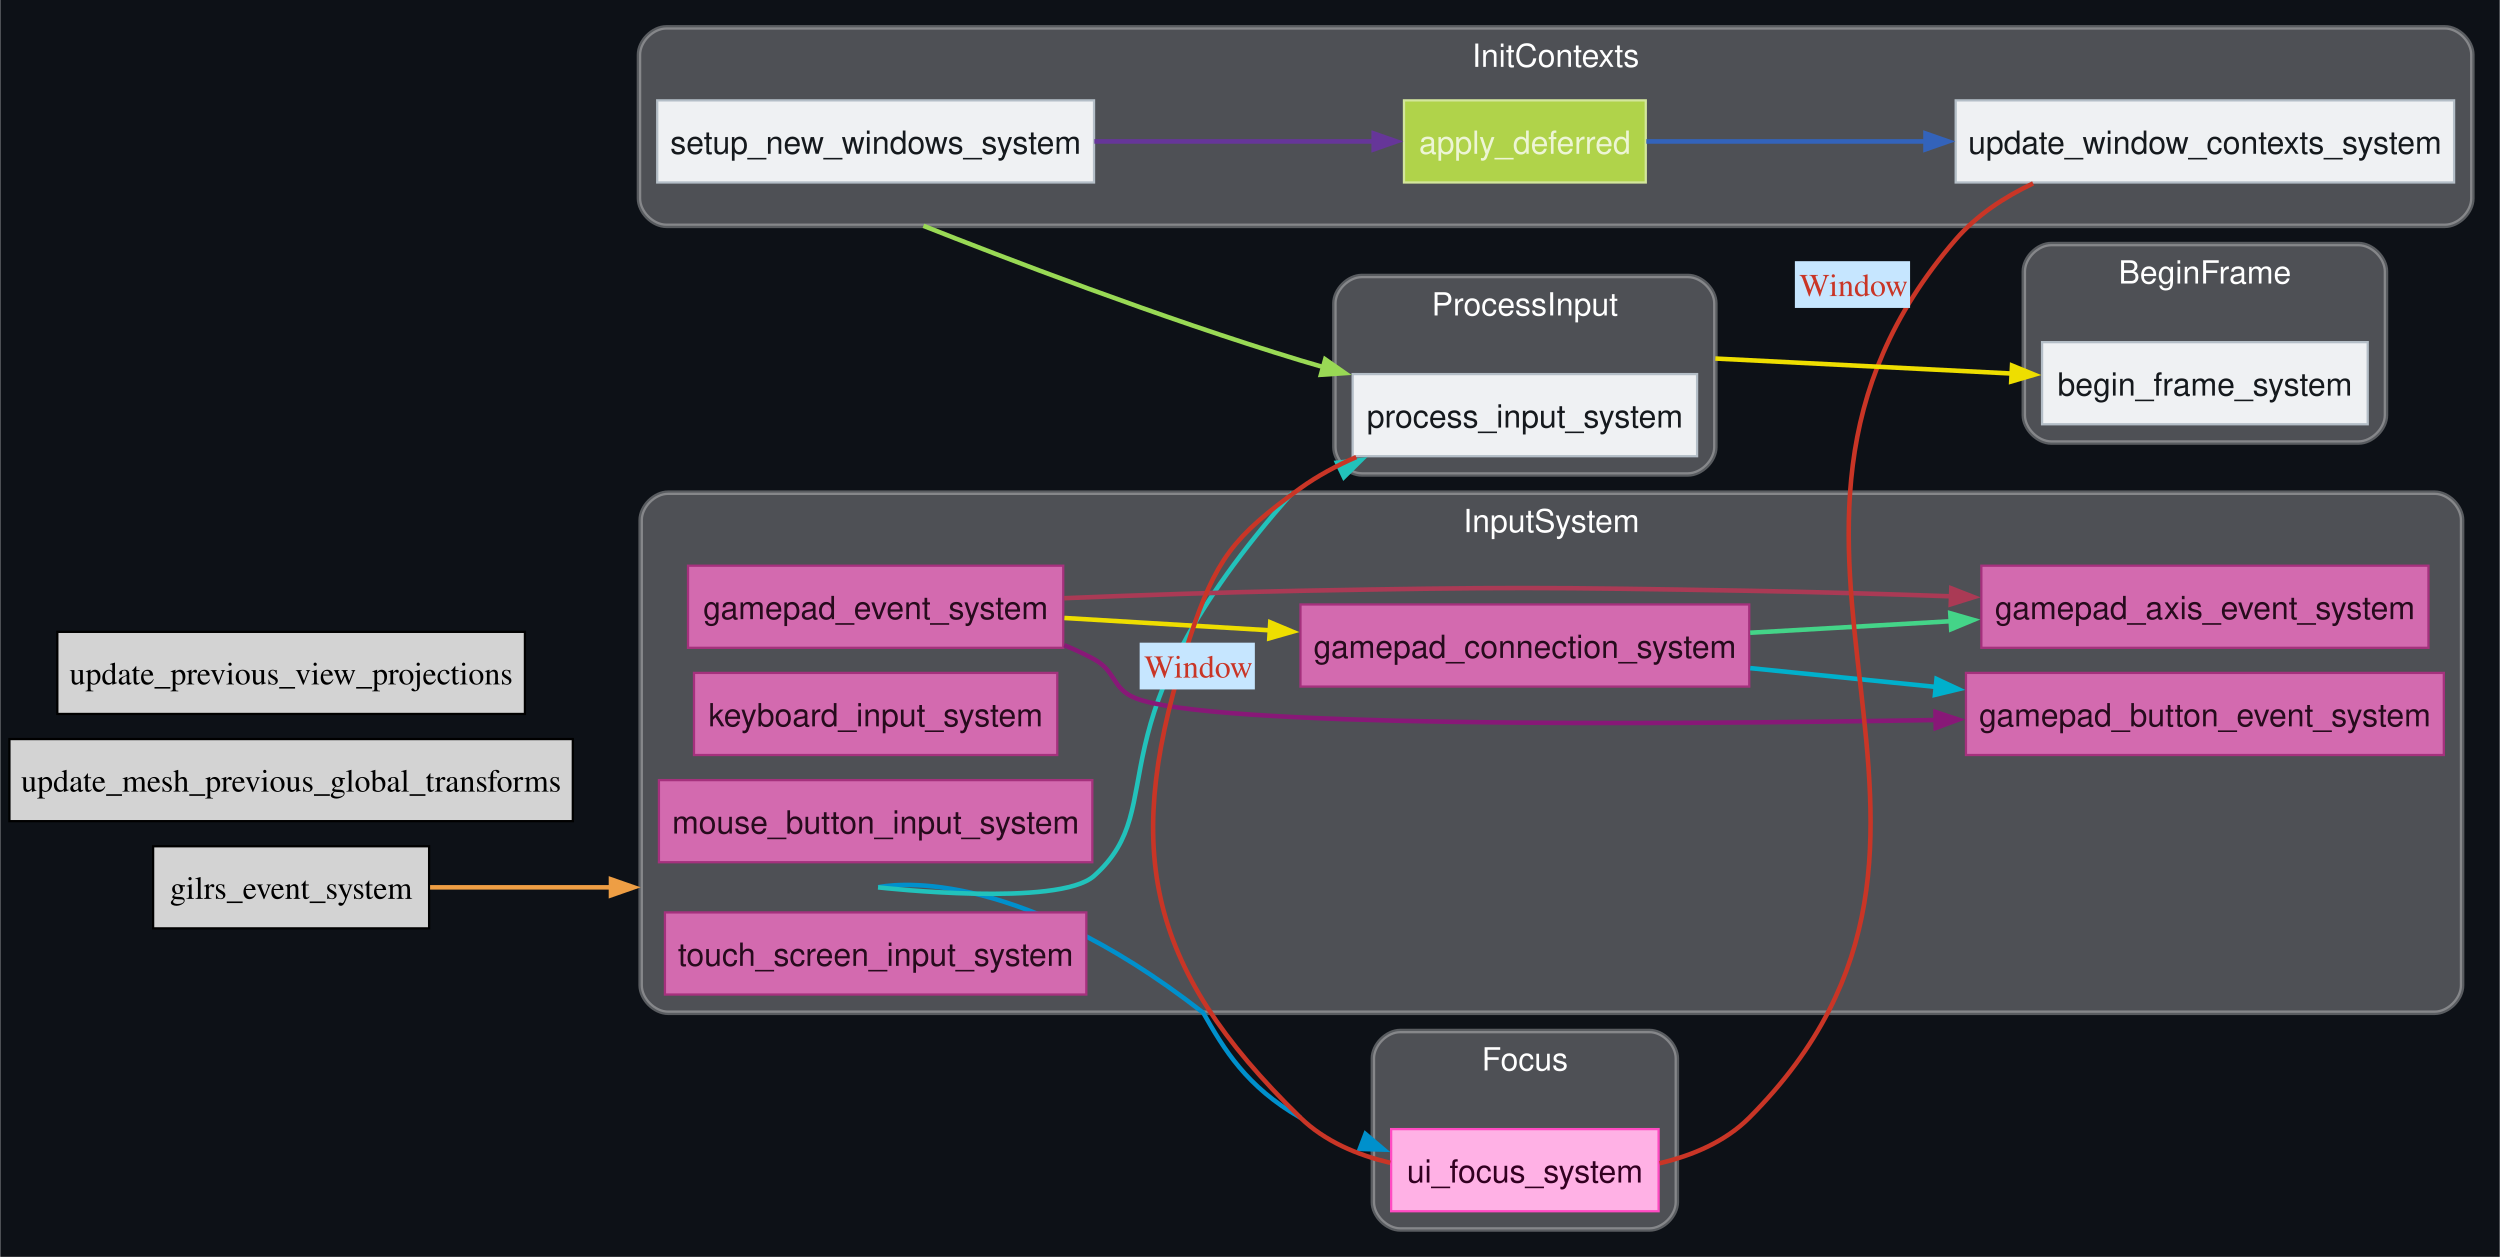
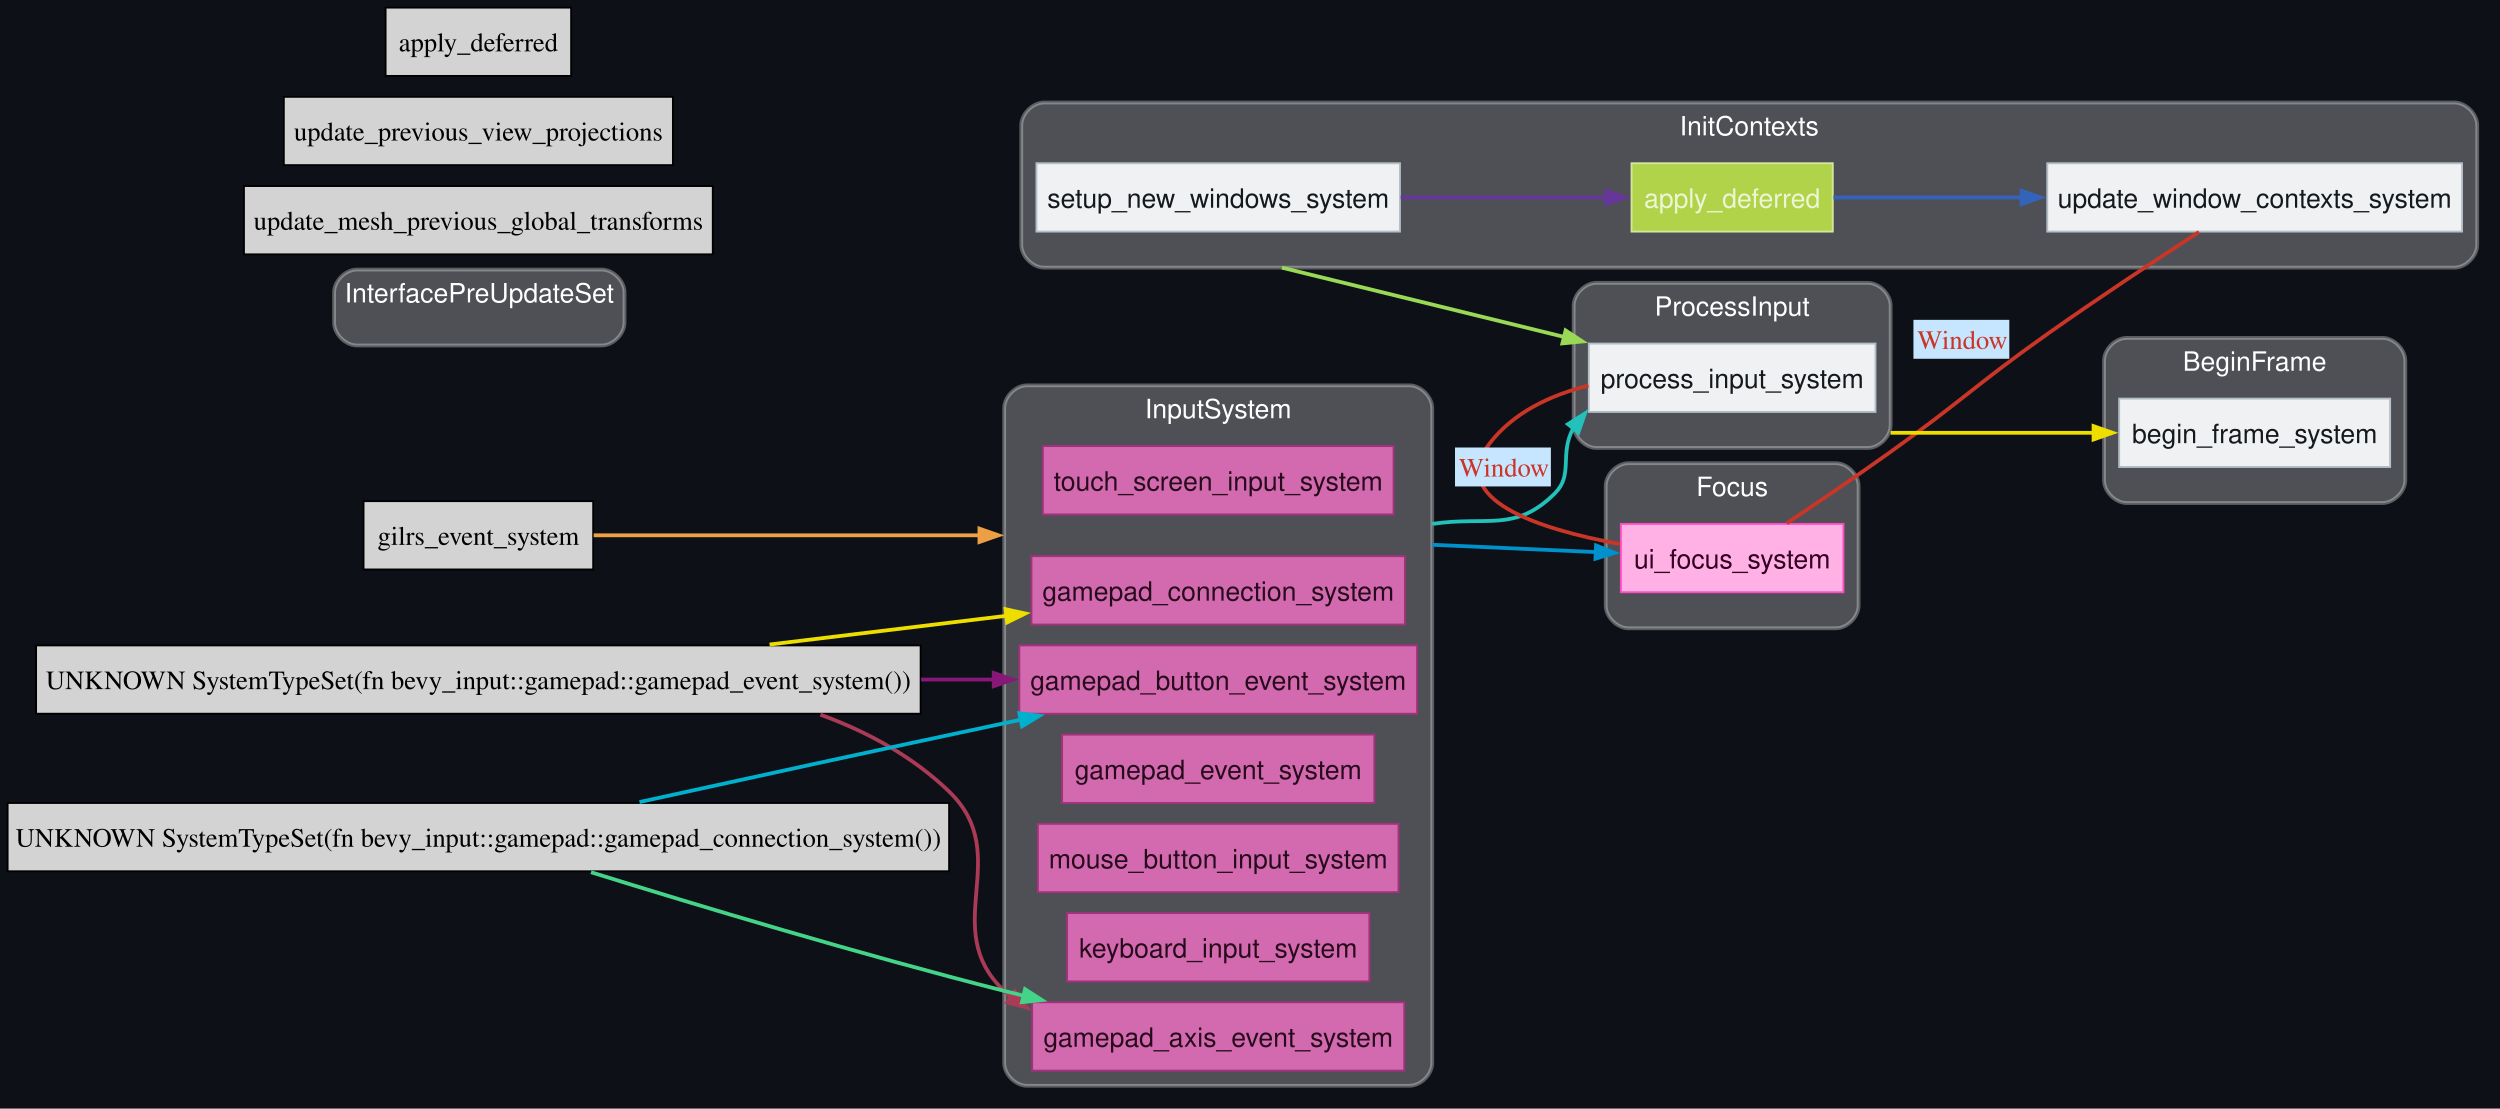
- <svg xmlns="http://www.w3.org/2000/svg" xmlns:xlink="http://www.w3.org/1999/xlink" width="1096pt" height="551pt" viewBox="0.00 0.00 1095.75 551.00">
-   <g id="graph0" class="graph" transform="scale(1 1) rotate(0) translate(4 547)">
-     <polygon fill="#0d1117" stroke="none" points="-4,4 -4,-547 1091.75,-547 1091.75,4 -4,4" />
+ <svg xmlns="http://www.w3.org/2000/svg" xmlns:xlink="http://www.w3.org/1999/xlink" width="1317pt" height="584pt" viewBox="0.00 0.00 1317.00 584.00">
+   <g id="graph0" class="graph" transform="scale(1 1) rotate(0) translate(4 580)">
+     <polygon fill="#0d1117" stroke="none" points="-4,4 -4,-580 1313,-580 1313,4 -4,4" />
    <g id="clust1" class="cluster">
      <g id="a_clust1">
        <a xlink:title="InputSystem">
-           <path fill="#ffffff" fill-opacity="0.267" stroke="#ffffff" stroke-width="2" stroke-opacity="0.314" d="M288.75,-103C288.75,-103 1063.25,-103 1063.25,-103 1069.25,-103 1075.25,-109 1075.25,-115 1075.25,-115 1075.25,-319 1075.25,-319 1075.25,-325 1069.25,-331 1063.25,-331 1063.25,-331 288.75,-331 288.75,-331 282.75,-331 276.75,-325 276.75,-319 276.75,-319 276.75,-115 276.75,-115 276.75,-109 282.75,-103 288.75,-103" />
-           <text text-anchor="middle" x="676" y="-313.7" font-family="Helvetica,sans-Serif" font-size="14.00" fill="#ffffff">InputSystem</text>
+           <path fill="#ffffff" fill-opacity="0.267" stroke="#ffffff" stroke-width="2" stroke-opacity="0.314" d="M537,-8C537,-8 738.5,-8 738.5,-8 744.5,-8 750.5,-14 750.5,-20 750.5,-20 750.5,-365 750.5,-365 750.5,-371 744.5,-377 738.5,-377 738.5,-377 537,-377 537,-377 531,-377 525,-371 525,-365 525,-365 525,-20 525,-20 525,-14 531,-8 537,-8" />
+           <text text-anchor="middle" x="637.75" y="-359.7" font-family="Helvetica,sans-Serif" font-size="14.00" fill="#ffffff">InputSystem</text>
        </a>
      </g>
    </g>
    <g id="clust2" class="cluster">
      <g id="a_clust2">
        <a xlink:title="Focus">
-           <path fill="#ffffff" fill-opacity="0.267" stroke="#ffffff" stroke-width="2" stroke-opacity="0.314" d="M609.75,-8C609.75,-8 719,-8 719,-8 725,-8 731,-14 731,-20 731,-20 731,-83 731,-83 731,-89 725,-95 719,-95 719,-95 609.75,-95 609.75,-95 603.75,-95 597.75,-89 597.75,-83 597.75,-83 597.75,-20 597.75,-20 597.75,-14 603.75,-8 609.75,-8" />
-           <text text-anchor="middle" x="664.38" y="-77.7" font-family="Helvetica,sans-Serif" font-size="14.00" fill="#ffffff">Focus</text>
+           <path fill="#ffffff" fill-opacity="0.267" stroke="#ffffff" stroke-width="2" stroke-opacity="0.314" d="M853.88,-249C853.88,-249 963.12,-249 963.12,-249 969.12,-249 975.12,-255 975.12,-261 975.12,-261 975.12,-324 975.12,-324 975.12,-330 969.12,-336 963.12,-336 963.12,-336 853.88,-336 853.88,-336 847.88,-336 841.88,-330 841.88,-324 841.88,-324 841.88,-261 841.88,-261 841.88,-255 847.88,-249 853.88,-249" />
+           <text text-anchor="middle" x="908.5" y="-318.7" font-family="Helvetica,sans-Serif" font-size="14.00" fill="#ffffff">Focus</text>
        </a>
      </g>
    </g>
    <g id="clust3" class="cluster">
      <g id="a_clust3">
-         <a xlink:title="InitContexts">
-           <path fill="#ffffff" fill-opacity="0.267" stroke="#ffffff" stroke-width="2" stroke-opacity="0.314" d="M288,-448C288,-448 1067.75,-448 1067.75,-448 1073.75,-448 1079.75,-454 1079.75,-460 1079.75,-460 1079.75,-523 1079.75,-523 1079.75,-529 1073.75,-535 1067.75,-535 1067.75,-535 288,-535 288,-535 282,-535 276,-529 276,-523 276,-523 276,-460 276,-460 276,-454 282,-448 288,-448" />
-           <text text-anchor="middle" x="677.88" y="-517.7" font-family="Helvetica,sans-Serif" font-size="14.00" fill="#ffffff">InitContexts</text>
+         <a xlink:title="InterfacePreUpdateSet">
+           <path fill="#ffffff" fill-opacity="0.267" stroke="#ffffff" stroke-width="2" stroke-opacity="0.314" d="M184,-398C184,-398 313,-398 313,-398 319,-398 325,-404 325,-410 325,-410 325,-426 325,-426 325,-432 319,-438 313,-438 313,-438 184,-438 184,-438 178,-438 172,-432 172,-426 172,-426 172,-410 172,-410 172,-404 178,-398 184,-398" />
+           <text text-anchor="middle" x="248.5" y="-420.7" font-family="Helvetica,sans-Serif" font-size="14.00" fill="#ffffff">InterfacePreUpdateSet</text>
        </a>
      </g>
    </g>
    <g id="clust4" class="cluster">
      <g id="a_clust4">
-         <a xlink:title="ProcessInput">
-           <path fill="#ffffff" fill-opacity="0.267" stroke="#ffffff" stroke-width="2" stroke-opacity="0.314" d="M592.88,-339C592.88,-339 735.88,-339 735.88,-339 741.88,-339 747.88,-345 747.88,-351 747.88,-351 747.88,-414 747.88,-414 747.88,-420 741.88,-426 735.88,-426 735.88,-426 592.88,-426 592.88,-426 586.88,-426 580.88,-420 580.88,-414 580.88,-414 580.88,-351 580.88,-351 580.88,-345 586.88,-339 592.88,-339" />
-           <text text-anchor="middle" x="664.38" y="-408.7" font-family="Helvetica,sans-Serif" font-size="14.00" fill="#ffffff">ProcessInput</text>
+         <a xlink:title="InitContexts">
+           <path fill="#ffffff" fill-opacity="0.267" stroke="#ffffff" stroke-width="2" stroke-opacity="0.314" d="M546,-439C546,-439 1289,-439 1289,-439 1295,-439 1301,-445 1301,-451 1301,-451 1301,-514 1301,-514 1301,-520 1295,-526 1289,-526 1289,-526 546,-526 546,-526 540,-526 534,-520 534,-514 534,-514 534,-451 534,-451 534,-445 540,-439 546,-439" />
+           <text text-anchor="middle" x="917.5" y="-508.7" font-family="Helvetica,sans-Serif" font-size="14.00" fill="#ffffff">InitContexts</text>
        </a>
      </g>
    </g>
    <g id="clust5" class="cluster">
      <g id="a_clust5">
+         <a xlink:title="ProcessInput">
+           <path fill="#ffffff" fill-opacity="0.267" stroke="#ffffff" stroke-width="2" stroke-opacity="0.314" d="M837,-344C837,-344 980,-344 980,-344 986,-344 992,-350 992,-356 992,-356 992,-419 992,-419 992,-425 986,-431 980,-431 980,-431 837,-431 837,-431 831,-431 825,-425 825,-419 825,-419 825,-356 825,-356 825,-350 831,-344 837,-344" />
+           <text text-anchor="middle" x="908.5" y="-413.7" font-family="Helvetica,sans-Serif" font-size="14.00" fill="#ffffff">ProcessInput</text>
+         </a>
+       </g>
+     </g>
+     <g id="clust6" class="cluster">
+       <g id="a_clust6">
        <a xlink:title="BeginFrame">
-           <path fill="#ffffff" fill-opacity="0.267" stroke="#ffffff" stroke-width="2" stroke-opacity="0.314" d="M895.12,-353C895.12,-353 1029.88,-353 1029.88,-353 1035.88,-353 1041.88,-359 1041.88,-365 1041.88,-365 1041.88,-428 1041.88,-428 1041.88,-434 1035.88,-440 1029.88,-440 1029.88,-440 895.12,-440 895.12,-440 889.12,-440 883.12,-434 883.12,-428 883.12,-428 883.12,-365 883.12,-365 883.12,-359 889.12,-353 895.12,-353" />
-           <text text-anchor="middle" x="962.5" y="-422.7" font-family="Helvetica,sans-Serif" font-size="14.00" fill="#ffffff">BeginFrame</text>
+           <path fill="#ffffff" fill-opacity="0.267" stroke="#ffffff" stroke-width="2" stroke-opacity="0.314" d="M1116.38,-315C1116.38,-315 1251.12,-315 1251.12,-315 1257.12,-315 1263.12,-321 1263.12,-327 1263.12,-327 1263.12,-390 1263.12,-390 1263.12,-396 1257.12,-402 1251.12,-402 1251.12,-402 1116.38,-402 1116.38,-402 1110.38,-402 1104.38,-396 1104.38,-390 1104.38,-390 1104.38,-327 1104.38,-327 1104.38,-321 1110.38,-315 1116.38,-315" />
+           <text text-anchor="middle" x="1183.75" y="-384.7" font-family="Helvetica,sans-Serif" font-size="14.00" fill="#ffffff">BeginFrame</text>
        </a>
      </g>
    </g>
    <g id="node10" class="node">
      <g id="a_node10">
        <a xlink:title="bevy_ui::focus::ui_focus_system">
-           <polygon fill="#ffb1e5" stroke="#ff4bc2" points="723,-52 605.75,-52 605.75,-16 723,-16 723,-52" />
-           <text text-anchor="middle" x="664.38" y="-28.57" font-family="Helvetica,sans-Serif" font-size="14.00" fill="#320021">ui_focus_system</text>
+           <polygon fill="#ffb1e5" stroke="#ff4bc2" points="967.12,-304 849.88,-304 849.88,-268 967.12,-268 967.12,-304" />
+           <text text-anchor="middle" x="908.5" y="-280.57" font-family="Helvetica,sans-Serif" font-size="14.00" fill="#320021">ui_focus_system</text>
        </a>
      </g>
    </g>
    <g id="edge6" class="edge">
      <g id="a_edge6">
        <a xlink:title="InputSystem → ui_focus_system">
-           <path fill="none" stroke="#0090cc" stroke-width="2" d="M380.91,-158.03C384.26,-158.71 438.45,-169.28 523.38,-103 532.51,-86.96 542.26,-70.62 566,-57" />
-           <polygon fill="#0090cc" stroke="#0090cc" stroke-width="2" points="594.5,-49.85 602.59,-43.01 592,-43.31 594.5,-49.85" />
-         </a>
-       </g>
-     </g>
-     <g id="node16" class="node">
-       <g id="a_node16">
+           <path fill="none" stroke="#0090cc" stroke-width="2" d="M750.5,-293.01C779.74,-291.7 810.46,-290.33 836.89,-289.15" />
+           <polygon fill="#0090cc" stroke="#0090cc" stroke-width="2" points="836.79,-292.66 846.63,-288.72 836.48,-285.67 836.79,-292.66" />
+         </a>
+       </g>
+     </g>
+     <g id="node17" class="node">
+       <g id="a_node17">
        <a xlink:title="bevy_egui::systems::process_input_system">
-           <polygon fill="#eff1f3" stroke="#b4bec7" points="739.88,-383 588.88,-383 588.88,-347 739.88,-347 739.88,-383" />
-           <text text-anchor="middle" x="664.38" y="-359.57" font-family="Helvetica,sans-Serif" font-size="14.00" fill="#15191d">process_input_system</text>
+           <polygon fill="#eff1f3" stroke="#b4bec7" points="984,-399 833,-399 833,-363 984,-363 984,-399" />
+           <text text-anchor="middle" x="908.5" y="-375.57" font-family="Helvetica,sans-Serif" font-size="14.00" fill="#15191d">process_input_system</text>
        </a>
      </g>
    </g>
    <g id="edge10" class="edge">
      <g id="a_edge10">
        <a xlink:title="InputSystem → process_input_system">
-           <path fill="none" stroke="#22c2bb" stroke-width="2" d="M380.81,-157.99C383.2,-157.72 460,-149.2 475.5,-163 511.18,-194.78 470.26,-227.25 562.49,-331" />
-           <polygon fill="#22c2bb" stroke="#22c2bb" stroke-width="2" points="582.05,-344.16 592.58,-345.29 585.05,-337.84 582.05,-344.16" />
+           <path fill="none" stroke="#22c2bb" stroke-width="2" d="M750.5,-304C779.71,-308.37 793.97,-299.26 815,-320 825.1,-329.96 817.3,-340.61 824.8,-354.45" />
+           <polygon fill="#22c2bb" stroke="#22c2bb" stroke-width="2" points="822,-356.56 830.96,-362.21 827.48,-352.2 822,-356.56" />
        </a>
      </g>
    </g>
    <g id="node2" class="node">
      <g id="a_node2">
        <a xlink:title="bevy_input::keyboard::keyboard_input_system">
-           <polygon fill="#d36aaf" stroke="#a5317d" points="459.38,-252 300.12,-252 300.12,-216 459.38,-216 459.38,-252" />
-           <text text-anchor="middle" x="379.75" y="-228.57" font-family="Helvetica,sans-Serif" font-size="14.00" fill="#270b1d">keyboard_input_system</text>
+           <polygon fill="#d36aaf" stroke="#a5317d" points="717.38,-99 558.12,-99 558.12,-63 717.38,-63 717.38,-99" />
+           <text text-anchor="middle" x="637.75" y="-75.58" font-family="Helvetica,sans-Serif" font-size="14.00" fill="#270b1d">keyboard_input_system</text>
        </a>
      </g>
    </g>
    <g id="node3" class="node">
      <g id="a_node3">
        <a xlink:title="bevy_input::mouse::mouse_button_input_system">
-           <polygon fill="#d36aaf" stroke="#a5317d" points="474.75,-205 284.75,-205 284.75,-169 474.75,-169 474.75,-205" />
-           <text text-anchor="middle" x="379.75" y="-181.57" font-family="Helvetica,sans-Serif" font-size="14.00" fill="#270b1d">mouse_button_input_system</text>
+           <polygon fill="#d36aaf" stroke="#a5317d" points="732.75,-146 542.75,-146 542.75,-110 732.75,-110 732.75,-146" />
+           <text text-anchor="middle" x="637.75" y="-122.58" font-family="Helvetica,sans-Serif" font-size="14.00" fill="#270b1d">mouse_button_input_system</text>
        </a>
      </g>
    </g>
    <g id="node4" class="node">
      <g id="a_node4">
        <a xlink:title="bevy_input::gamepad::gamepad_event_system">
-           <polygon fill="#d36aaf" stroke="#a5317d" points="462,-299 297.5,-299 297.5,-263 462,-263 462,-299" />
-           <text text-anchor="middle" x="379.75" y="-275.57" font-family="Helvetica,sans-Serif" font-size="14.00" fill="#270b1d">gamepad_event_system</text>
+           <polygon fill="#d36aaf" stroke="#a5317d" points="720,-193 555.5,-193 555.5,-157 720,-157 720,-193" />
+           <text text-anchor="middle" x="637.75" y="-169.57" font-family="Helvetica,sans-Serif" font-size="14.00" fill="#270b1d">gamepad_event_system</text>
        </a>
      </g>
    </g>
    <g id="node5" class="node">
      <g id="a_node5">
        <a xlink:title="bevy_input::gamepad::gamepad_connection_system">
-           <polygon fill="#d36aaf" stroke="#a5317d" points="762.75,-282 566,-282 566,-246 762.75,-246 762.75,-282" />
-           <text text-anchor="middle" x="664.38" y="-258.57" font-family="Helvetica,sans-Serif" font-size="14.00" fill="#270b1d">gamepad_connection_system</text>
-         </a>
-       </g>
+           <polygon fill="#d36aaf" stroke="#a5317d" points="736.12,-287 539.38,-287 539.38,-251 736.12,-251 736.12,-287" />
+           <text text-anchor="middle" x="637.75" y="-263.57" font-family="Helvetica,sans-Serif" font-size="14.00" fill="#270b1d">gamepad_connection_system</text>
+         </a>
+       </g>
+     </g>
+     <g id="node6" class="node">
+       <g id="a_node6">
+         <a xlink:title="bevy_input::gamepad::gamepad_button_event_system">
+           <polygon fill="#d36aaf" stroke="#a5317d" points="742.5,-240 533,-240 533,-204 742.5,-204 742.5,-240" />
+           <text text-anchor="middle" x="637.75" y="-216.57" font-family="Helvetica,sans-Serif" font-size="14.00" fill="#270b1d">gamepad_button_event_system</text>
+         </a>
+       </g>
+     </g>
+     <g id="node7" class="node">
+       <g id="a_node7">
+         <a xlink:title="bevy_input::gamepad::gamepad_axis_event_system">
+           <polygon fill="#d36aaf" stroke="#a5317d" points="735.75,-52 539.75,-52 539.75,-16 735.75,-16 735.75,-52" />
+           <text text-anchor="middle" x="637.75" y="-28.57" font-family="Helvetica,sans-Serif" font-size="14.00" fill="#270b1d">gamepad_axis_event_system</text>
+         </a>
+       </g>
+     </g>
+     <g id="node8" class="node">
+       <g id="a_node8">
+         <a xlink:title="bevy_input::touch::touch_screen_input_system">
+           <polygon fill="#d36aaf" stroke="#a5317d" points="730.12,-345 545.38,-345 545.38,-309 730.12,-309 730.12,-345" />
+           <text text-anchor="middle" x="637.75" y="-321.57" font-family="Helvetica,sans-Serif" font-size="14.00" fill="#270b1d">touch_screen_input_system</text>
+         </a>
+       </g>
+     </g>
+     <g id="edge11" class="edge">
+       <g id="a_edge11">
+         <a xlink:title="InitContexts → process_input_system">
+           <path fill="none" stroke="#99d955" stroke-width="2" d="M671.31,-439C708.07,-429.98 769.4,-414.91 820.36,-402.4" />
+           <polygon fill="#99d955" stroke="#99d955" stroke-width="2" points="820.75,-405.91 829.63,-400.12 819.08,-399.11 820.75,-405.91" />
+         </a>
+       </g>
+     </g>
+     <g id="node13" class="node">
+       <g id="a_node13">
+         <a xlink:title="bevy_egui::setup_new_windows_system">
+           <polygon fill="#eff1f3" stroke="#b4bec7" points="733.5,-494 542,-494 542,-458 733.5,-458 733.5,-494" />
+           <text text-anchor="middle" x="637.75" y="-470.57" font-family="Helvetica,sans-Serif" font-size="14.00" fill="#15191d">setup_new_windows_system</text>
+         </a>
+       </g>
+     </g>
+     <g id="node14" class="node">
+       <g id="a_node14">
+         <a xlink:title="bevy_ecs::schedule::executor::apply_deferred">
+           <polygon fill="#b0d34a" stroke="#d3e69c" points="961.5,-494 855.5,-494 855.5,-458 961.5,-458 961.5,-494" />
+           <text text-anchor="middle" x="908.5" y="-470.57" font-family="Helvetica,sans-Serif" font-size="14.00" fill="#edf5d5">apply_deferred</text>
+         </a>
+       </g>
+     </g>
+     <g id="edge8" class="edge">
+       <g id="a_edge8">
+         <a xlink:title="setup_new_windows_system → apply_deferred">
+           <path fill="none" stroke="#663699" stroke-width="2" d="M733.88,-476C769.71,-476 809.63,-476 842.14,-476" />
+           <polygon fill="#663699" stroke="#663699" stroke-width="2" points="842.1,-479.5 852.1,-476 842.1,-472.5 842.1,-479.5" />
+         </a>
+       </g>
+     </g>
+     <g id="node15" class="node">
+       <g id="a_node15">
+         <a xlink:title="bevy_egui::systems::update_window_contexts_system">
+           <polygon fill="#eff1f3" stroke="#b4bec7" points="1293,-494 1074.5,-494 1074.5,-458 1293,-458 1293,-494" />
+           <text text-anchor="middle" x="1183.75" y="-470.57" font-family="Helvetica,sans-Serif" font-size="14.00" fill="#15191d">update_window_contexts_system</text>
+         </a>
+       </g>
+     </g>
+     <g id="edge9" class="edge">
+       <g id="a_edge9">
+         <a xlink:title="apply_deferred → update_window_contexts_system">
+           <path fill="none" stroke="#3363bb" stroke-width="2" d="M961.86,-476C990.16,-476 1026.36,-476 1061.23,-476" />
+           <polygon fill="#3363bb" stroke="#3363bb" stroke-width="2" points="1060.98,-479.5 1070.98,-476 1060.98,-472.5 1060.98,-479.5" />
+         </a>
+       </g>
+     </g>
+     <g id="edge13" class="edge">
+       <path fill="none" stroke="#c93526" stroke-width="2" d="M1154.41,-457.79C1132.4,-443.49 1101.22,-422.9 1074.5,-404 1037.06,-377.51 1029.32,-368.67 992,-342 973.97,-329.12 953.35,-315.12 937.23,-304.34" />
+       <g id="a_edge13-label">
+         <a xlink:title="update_window_contexts_system — ui_focus_system">
+           <polygon fill="#c6e6ff" stroke="none" points="1004,-391 1004,-411.5 1054.5,-411.5 1054.5,-391 1004,-391" />
+           <text text-anchor="start" x="1006" y="-396.2" font-family="Times,serif" font-size="14.00" fill="#c93526">Window</text>
+         </a>
+       </g>
+     </g>
+     <g id="node19" class="node">
+       <g id="a_node19">
+         <a xlink:title="bevy_egui::systems::begin_frame_system">
+           <polygon fill="#eff1f3" stroke="#b4bec7" points="1255.12,-370 1112.38,-370 1112.38,-334 1255.12,-334 1255.12,-370" />
+           <text text-anchor="middle" x="1183.75" y="-346.57" font-family="Helvetica,sans-Serif" font-size="14.00" fill="#15191d">begin_frame_system</text>
+         </a>
+       </g>
+     </g>
+     <g id="edge12" class="edge">
+       <g id="a_edge12">
+         <a xlink:title="ProcessInput → begin_frame_system">
+           <path fill="none" stroke="#eede00" stroke-width="2" d="M992,-352C1025.84,-352 1064.97,-352 1098.95,-352" />
+           <polygon fill="#eede00" stroke="#eede00" stroke-width="2" points="1098.89,-355.5 1108.89,-352 1098.89,-348.5 1098.89,-355.5" />
+         </a>
+       </g>
+     </g>
+     <g id="edge14" class="edge">
+       <path fill="none" stroke="#c93526" stroke-width="2" d="M832.79,-376.86C812.74,-371.88 793.2,-362.7 780.62,-346.25 758.27,-317.01 806.01,-301.35 849.38,-293.39" />
+       <g id="a_edge14-label">
+         <a xlink:title="process_input_system — ui_focus_system">
+           <polygon fill="#c6e6ff" stroke="none" points="762.5,-323.75 762.5,-344.25 813,-344.25 813,-323.75 762.5,-323.75" />
+           <text text-anchor="start" x="764.5" y="-328.95" font-family="Times,serif" font-size="14.00" fill="#c93526">Window</text>
+         </a>
+       </g>
+     </g>
+     <g id="node20" class="node">
+       <g id="a_node20">
+         <a xlink:title="bevy_pbr::prepass::update_mesh_previous_global_transforms">
+           <polygon fill="lightgrey" stroke="black" points="371.5,-482 124.5,-482 124.5,-446 371.5,-446 371.5,-482" />
+           <text text-anchor="middle" x="248" y="-458.95" font-family="Times,serif" font-size="14.00">update_mesh_previous_global_transforms</text>
+         </a>
+       </g>
+     </g>
+     <g id="node21" class="node">
+       <g id="a_node21">
+         <a xlink:title="bevy_pbr::prepass::update_previous_view_projections">
+           <polygon fill="lightgrey" stroke="black" points="350.5,-529 145.5,-529 145.5,-493 350.5,-493 350.5,-529" />
+           <text text-anchor="middle" x="248" y="-505.95" font-family="Times,serif" font-size="14.00">update_previous_view_projections</text>
+         </a>
+       </g>
+     </g>
+     <g id="node22" class="node">
+       <g id="a_node22">
+         <a xlink:title="bevy_gilrs::gilrs_system::gilrs_event_system">
+           <polygon fill="lightgrey" stroke="black" points="308.5,-316 187.5,-316 187.5,-280 308.5,-280 308.5,-316" />
+           <text text-anchor="middle" x="248" y="-292.95" font-family="Times,serif" font-size="14.00">gilrs_event_system</text>
+         </a>
+       </g>
+     </g>
+     <g id="edge7" class="edge">
+       <g id="a_edge7">
+         <a xlink:title="gilrs_event_system → InputSystem">
+           <path fill="none" stroke="#ee9e44" stroke-width="2" d="M308.74,-298C362.72,-298 443.91,-298 512.01,-298" />
+           <polygon fill="#ee9e44" stroke="#ee9e44" stroke-width="2" points="511.98,-301.5 521.98,-298 511.98,-294.5 511.98,-301.5" />
+         </a>
+       </g>
+     </g>
+     <g id="node23" class="node">
+       <g id="a_node23">
+         <a xlink:title="bevy_ecs::schedule::executor::apply_deferred">
+           <polygon fill="lightgrey" stroke="black" points="296.88,-576 199.12,-576 199.12,-540 296.88,-540 296.88,-576" />
+           <text text-anchor="middle" x="248" y="-552.95" font-family="Times,serif" font-size="14.00">apply_deferred</text>
+         </a>
+       </g>
+     </g>
+     <g id="node24" class="node">
+       <polygon fill="lightgrey" stroke="black" points="481,-240 15,-240 15,-204 481,-204 481,-240" />
+       <text text-anchor="middle" x="248" y="-216.95" font-family="Times,serif" font-size="14.00">UNKNOWN SystemTypeSet(fn bevy_input::gamepad::gamepad_event_system())</text>
    </g>
    <g id="edge1" class="edge">
      <g id="a_edge1">
        <a xlink:title="SystemTypeSet(gamepad_event_system()) → gamepad_connection_system">
-           <path fill="none" stroke="#eede00" stroke-width="2" d="M462.5,-276.08C490.67,-274.39 522.71,-272.46 552.8,-270.65" />
-           <polygon fill="#eede00" stroke="#eede00" stroke-width="2" points="552.76,-274.16 562.53,-270.07 552.34,-267.17 552.76,-274.16" />
-         </a>
-       </g>
-     </g>
-     <g id="node6" class="node">
-       <g id="a_node6">
-         <a xlink:title="bevy_input::gamepad::gamepad_button_event_system">
-           <polygon fill="#d36aaf" stroke="#a5317d" points="1067.25,-252 857.75,-252 857.75,-216 1067.25,-216 1067.25,-252" />
-           <text text-anchor="middle" x="962.5" y="-228.57" font-family="Helvetica,sans-Serif" font-size="14.00" fill="#270b1d">gamepad_button_event_system</text>
+           <path fill="none" stroke="#eede00" stroke-width="2" d="M401.41,-240.47C443.13,-245.53 487.54,-250.91 526.4,-255.62" />
+           <polygon fill="#eede00" stroke="#eede00" stroke-width="2" points="525.73,-259.07 536.08,-256.8 526.58,-252.12 525.73,-259.07" />
        </a>
      </g>
    </g>
    <g id="edge2" class="edge">
      <g id="a_edge2">
        <a xlink:title="SystemTypeSet(gamepad_event_system()) → gamepad_button_event_system">
-           <path fill="none" stroke="#881877" stroke-width="2" d="M462.44,-264.15C466.95,-262.3 471.33,-260.26 475.5,-258 485.17,-252.75 483.31,-245.14 493.5,-241 525.09,-228.16 716.47,-229.15 844.51,-231.35" />
-           <polygon fill="#881877" stroke="#881877" stroke-width="2" points="844.38,-234.85 854.44,-231.53 844.5,-227.85 844.38,-234.85" />
-         </a>
-       </g>
-     </g>
-     <g id="node7" class="node">
-       <g id="a_node7">
-         <a xlink:title="bevy_input::gamepad::gamepad_axis_event_system">
-           <polygon fill="#d36aaf" stroke="#a5317d" points="1060.5,-299 864.5,-299 864.5,-263 1060.5,-263 1060.5,-299" />
-           <text text-anchor="middle" x="962.5" y="-275.57" font-family="Helvetica,sans-Serif" font-size="14.00" fill="#270b1d">gamepad_axis_event_system</text>
+           <path fill="none" stroke="#881877" stroke-width="2" d="M481.27,-222C494.44,-222 507.36,-222 519.78,-222" />
+           <polygon fill="#881877" stroke="#881877" stroke-width="2" points="519.5,-225.5 529.5,-222 519.5,-218.5 519.5,-225.5" />
        </a>
      </g>
    </g>
    <g id="edge4" class="edge">
      <g id="a_edge4">
        <a xlink:title="SystemTypeSet(gamepad_event_system()) → gamepad_axis_event_system">
-           <path fill="none" stroke="#aa3a55" stroke-width="2" d="M462.35,-284.75C494.62,-286.06 532.05,-287.36 566,-288 653.43,-289.65 675.32,-289.54 762.75,-288 791.54,-287.49 822.67,-286.57 851.56,-285.56" />
-           <polygon fill="#aa3a55" stroke="#aa3a55" stroke-width="2" points="851.33,-289.07 861.19,-285.22 851.08,-282.08 851.33,-289.07" />
-         </a>
-       </g>
+           <path fill="none" stroke="#aa3a55" stroke-width="2" d="M428.19,-203.52C453.29,-194.38 476.97,-181.37 496,-163 530.83,-129.37 489.79,-91.23 525,-58 526.22,-56.85 527.48,-55.75 528.77,-54.7" />
+           <polygon fill="#aa3a55" stroke="#aa3a55" stroke-width="2" points="530.54,-57.73 536.86,-49.23 526.62,-51.93 530.54,-57.73" />
+         </a>
+       </g>
+     </g>
+     <g id="node25" class="node">
+       <polygon fill="lightgrey" stroke="black" points="496,-157 0,-157 0,-121 496,-121 496,-157" />
+       <text text-anchor="middle" x="248" y="-133.95" font-family="Times,serif" font-size="14.00">UNKNOWN SystemTypeSet(fn bevy_input::gamepad::gamepad_connection_system())</text>
    </g>
    <g id="edge3" class="edge">
      <g id="a_edge3">
        <a xlink:title="SystemTypeSet(gamepad_connection_system()) → gamepad_button_event_system">
-           <path fill="none" stroke="#00b0cc" stroke-width="2" d="M763.16,-254.09C789.26,-251.45 817.74,-248.56 844.75,-245.83" />
-           <polygon fill="#00b0cc" stroke="#00b0cc" stroke-width="2" points="844.85,-249.34 854.45,-244.85 844.15,-242.37 844.85,-249.34" />
+           <path fill="none" stroke="#00b0cc" stroke-width="2" d="M332.89,-157.49C387.57,-169.48 460.48,-185.35 525,-199 527.94,-199.62 530.93,-200.25 533.95,-200.89" />
+           <polygon fill="#00b0cc" stroke="#00b0cc" stroke-width="2" points="533,-204.26 543.5,-202.89 534.43,-197.41 533,-204.26" />
        </a>
      </g>
    </g>
    <g id="edge5" class="edge">
      <g id="a_edge5">
        <a xlink:title="SystemTypeSet(gamepad_connection_system()) → gamepad_axis_event_system">
-           <path fill="none" stroke="#44d488" stroke-width="2" d="M763.16,-269.61C791.41,-271.24 822.43,-273.02 851.37,-274.68" />
-           <polygon fill="#44d488" stroke="#44d488" stroke-width="2" points="850.87,-278.15 861.05,-275.23 851.27,-271.17 850.87,-278.15" />
-         </a>
-       </g>
-     </g>
-     <g id="node8" class="node">
-       <g id="a_node8">
-         <a xlink:title="bevy_input::touch::touch_screen_input_system">
-           <polygon fill="#d36aaf" stroke="#a5317d" points="472.12,-147 287.38,-147 287.38,-111 472.12,-111 472.12,-147" />
-           <text text-anchor="middle" x="379.75" y="-123.58" font-family="Helvetica,sans-Serif" font-size="14.00" fill="#270b1d">touch_screen_input_system</text>
-         </a>
-       </g>
-     </g>
-     <g id="edge11" class="edge">
-       <g id="a_edge11">
-         <a xlink:title="InitContexts → process_input_system">
-           <path fill="none" stroke="#99d955" stroke-width="2" d="M400.69,-448C434.38,-434.67 504.89,-407.53 566,-389 569.28,-388 572.64,-387.02 576.04,-386.05" />
-           <polygon fill="#99d955" stroke="#99d955" stroke-width="2" points="576.84,-389.46 585.54,-383.42 574.97,-382.71 576.84,-389.46" />
-         </a>
-       </g>
-     </g>
-     <g id="node12" class="node">
-       <g id="a_node12">
-         <a xlink:title="bevy_egui::setup_new_windows_system">
-           <polygon fill="#eff1f3" stroke="#b4bec7" points="475.5,-503 284,-503 284,-467 475.5,-467 475.5,-503" />
-           <text text-anchor="middle" x="379.75" y="-479.57" font-family="Helvetica,sans-Serif" font-size="14.00" fill="#15191d">setup_new_windows_system</text>
-         </a>
-       </g>
-     </g>
-     <g id="node13" class="node">
-       <g id="a_node13">
-         <a xlink:title="bevy_ecs::schedule::executor::apply_deferred">
-           <polygon fill="#b0d34a" stroke="#d3e69c" points="717.38,-503 611.38,-503 611.38,-467 717.38,-467 717.38,-503" />
-           <text text-anchor="middle" x="664.38" y="-479.57" font-family="Helvetica,sans-Serif" font-size="14.00" fill="#edf5d5">apply_deferred</text>
-         </a>
-       </g>
-     </g>
-     <g id="edge8" class="edge">
-       <g id="a_edge8">
-         <a xlink:title="setup_new_windows_system → apply_deferred">
-           <path fill="none" stroke="#663699" stroke-width="2" d="M475.65,-485C515.92,-485 561.86,-485 598.21,-485" />
-           <polygon fill="#663699" stroke="#663699" stroke-width="2" points="598.11,-488.5 608.11,-485 598.11,-481.5 598.11,-488.5" />
-         </a>
-       </g>
-     </g>
-     <g id="node14" class="node">
-       <g id="a_node14">
-         <a xlink:title="bevy_egui::systems::update_window_contexts_system">
-           <polygon fill="#eff1f3" stroke="#b4bec7" points="1071.75,-503 853.25,-503 853.25,-467 1071.75,-467 1071.75,-503" />
-           <text text-anchor="middle" x="962.5" y="-479.57" font-family="Helvetica,sans-Serif" font-size="14.00" fill="#15191d">update_window_contexts_system</text>
-         </a>
-       </g>
-     </g>
-     <g id="edge9" class="edge">
-       <g id="a_edge9">
-         <a xlink:title="apply_deferred → update_window_contexts_system">
-           <path fill="none" stroke="#3363bb" stroke-width="2" d="M717.63,-485C751.64,-485 797.46,-485 840.2,-485" />
-           <polygon fill="#3363bb" stroke="#3363bb" stroke-width="2" points="840.02,-488.5 850.02,-485 840.02,-481.5 840.02,-488.5" />
-         </a>
-       </g>
-     </g>
-     <g id="edge13" class="edge">
-       <path fill="none" stroke="#c93526" stroke-width="2" d="M887.19,-466.6C874.43,-460.56 862.36,-452.57 853.25,-442 738.44,-308.9 886.97,-181.36 762.75,-57 752.25,-46.49 737.91,-40.44 723.45,-37.03" />
-       <g id="a_edge13-label">
-         <a xlink:title="update_window_contexts_system — ui_focus_system">
-           <polygon fill="#c6e6ff" stroke="none" points="782.75,-412 782.75,-432.5 833.25,-432.5 833.25,-412 782.75,-412" />
-           <text text-anchor="start" x="784.75" y="-417.2" font-family="Times,serif" font-size="14.00" fill="#c93526">Window</text>
-         </a>
-       </g>
-     </g>
-     <g id="node18" class="node">
-       <g id="a_node18">
-         <a xlink:title="bevy_egui::systems::begin_frame_system">
-           <polygon fill="#eff1f3" stroke="#b4bec7" points="1033.88,-397 891.12,-397 891.12,-361 1033.88,-361 1033.88,-397" />
-           <text text-anchor="middle" x="962.5" y="-373.57" font-family="Helvetica,sans-Serif" font-size="14.00" fill="#15191d">begin_frame_system</text>
-         </a>
-       </g>
-     </g>
-     <g id="edge12" class="edge">
-       <g id="a_edge12">
-         <a xlink:title="ProcessInput → begin_frame_system">
-           <path fill="none" stroke="#eede00" stroke-width="2" d="M747.87,-389.82C788.47,-387.76 837.31,-385.29 878.03,-383.23" />
-           <polygon fill="#eede00" stroke="#eede00" stroke-width="2" points="877.95,-386.74 887.76,-382.74 877.59,-379.75 877.95,-386.74" />
-         </a>
-       </g>
-     </g>
-     <g id="edge14" class="edge">
-       <path fill="none" stroke="#c93526" stroke-width="2" d="M590.45,-346.61C581.8,-342.85 573.43,-338.36 566,-333 536.53,-311.76 528.8,-301.76 517.44,-267.25 487.44,-176.16 497.31,-123.93 566,-57 576.62,-46.66 590.94,-40.64 605.37,-37.21" />
-       <g id="a_edge14-label">
-         <a xlink:title="process_input_system — ui_focus_system">
-           <polygon fill="#c6e6ff" stroke="none" points="495.5,-244.75 495.5,-265.25 546,-265.25 546,-244.75 495.5,-244.75" />
-           <text text-anchor="start" x="497.5" y="-249.95" font-family="Times,serif" font-size="14.00" fill="#c93526">Window</text>
-         </a>
-       </g>
-     </g>
-     <g id="node19" class="node">
-       <g id="a_node19">
-         <a xlink:title="bevy_pbr::prepass::update_mesh_previous_global_transforms">
-           <polygon fill="lightgrey" stroke="black" points="247,-223 0,-223 0,-187 247,-187 247,-223" />
-           <text text-anchor="middle" x="123.5" y="-199.95" font-family="Times,serif" font-size="14.00">update_mesh_previous_global_transforms</text>
-         </a>
-       </g>
-     </g>
-     <g id="node20" class="node">
-       <g id="a_node20">
-         <a xlink:title="bevy_pbr::prepass::update_previous_view_projections">
-           <polygon fill="lightgrey" stroke="black" points="226,-270 21,-270 21,-234 226,-234 226,-270" />
-           <text text-anchor="middle" x="123.5" y="-246.95" font-family="Times,serif" font-size="14.00">update_previous_view_projections</text>
-         </a>
-       </g>
-     </g>
-     <g id="node21" class="node">
-       <g id="a_node21">
-         <a xlink:title="bevy_gilrs::gilrs_system::gilrs_event_system">
-           <polygon fill="lightgrey" stroke="black" points="184,-176 63,-176 63,-140 184,-140 184,-176" />
-           <text text-anchor="middle" x="123.5" y="-152.95" font-family="Times,serif" font-size="14.00">gilrs_event_system</text>
-         </a>
-       </g>
-     </g>
-     <g id="edge7" class="edge">
-       <g id="a_edge7">
-         <a xlink:title="gilrs_event_system → InputSystem">
-           <path fill="none" stroke="#ee9e44" stroke-width="2" d="M184.43,-158C208.21,-158 236.39,-158 263.8,-158" />
-           <polygon fill="#ee9e44" stroke="#ee9e44" stroke-width="2" points="263.73,-161.5 273.73,-158 263.73,-154.5 263.73,-161.5" />
+           <path fill="none" stroke="#44d488" stroke-width="2" d="M307.34,-120.51C362.97,-103.21 449.25,-77.22 525,-58 528.36,-57.15 531.77,-56.3 535.23,-55.46" />
+           <polygon fill="#44d488" stroke="#44d488" stroke-width="2" points="535.99,-58.88 544.91,-53.16 534.37,-52.07 535.99,-58.88" />
        </a>
      </g>
    </g>
  </g>
</svg>
